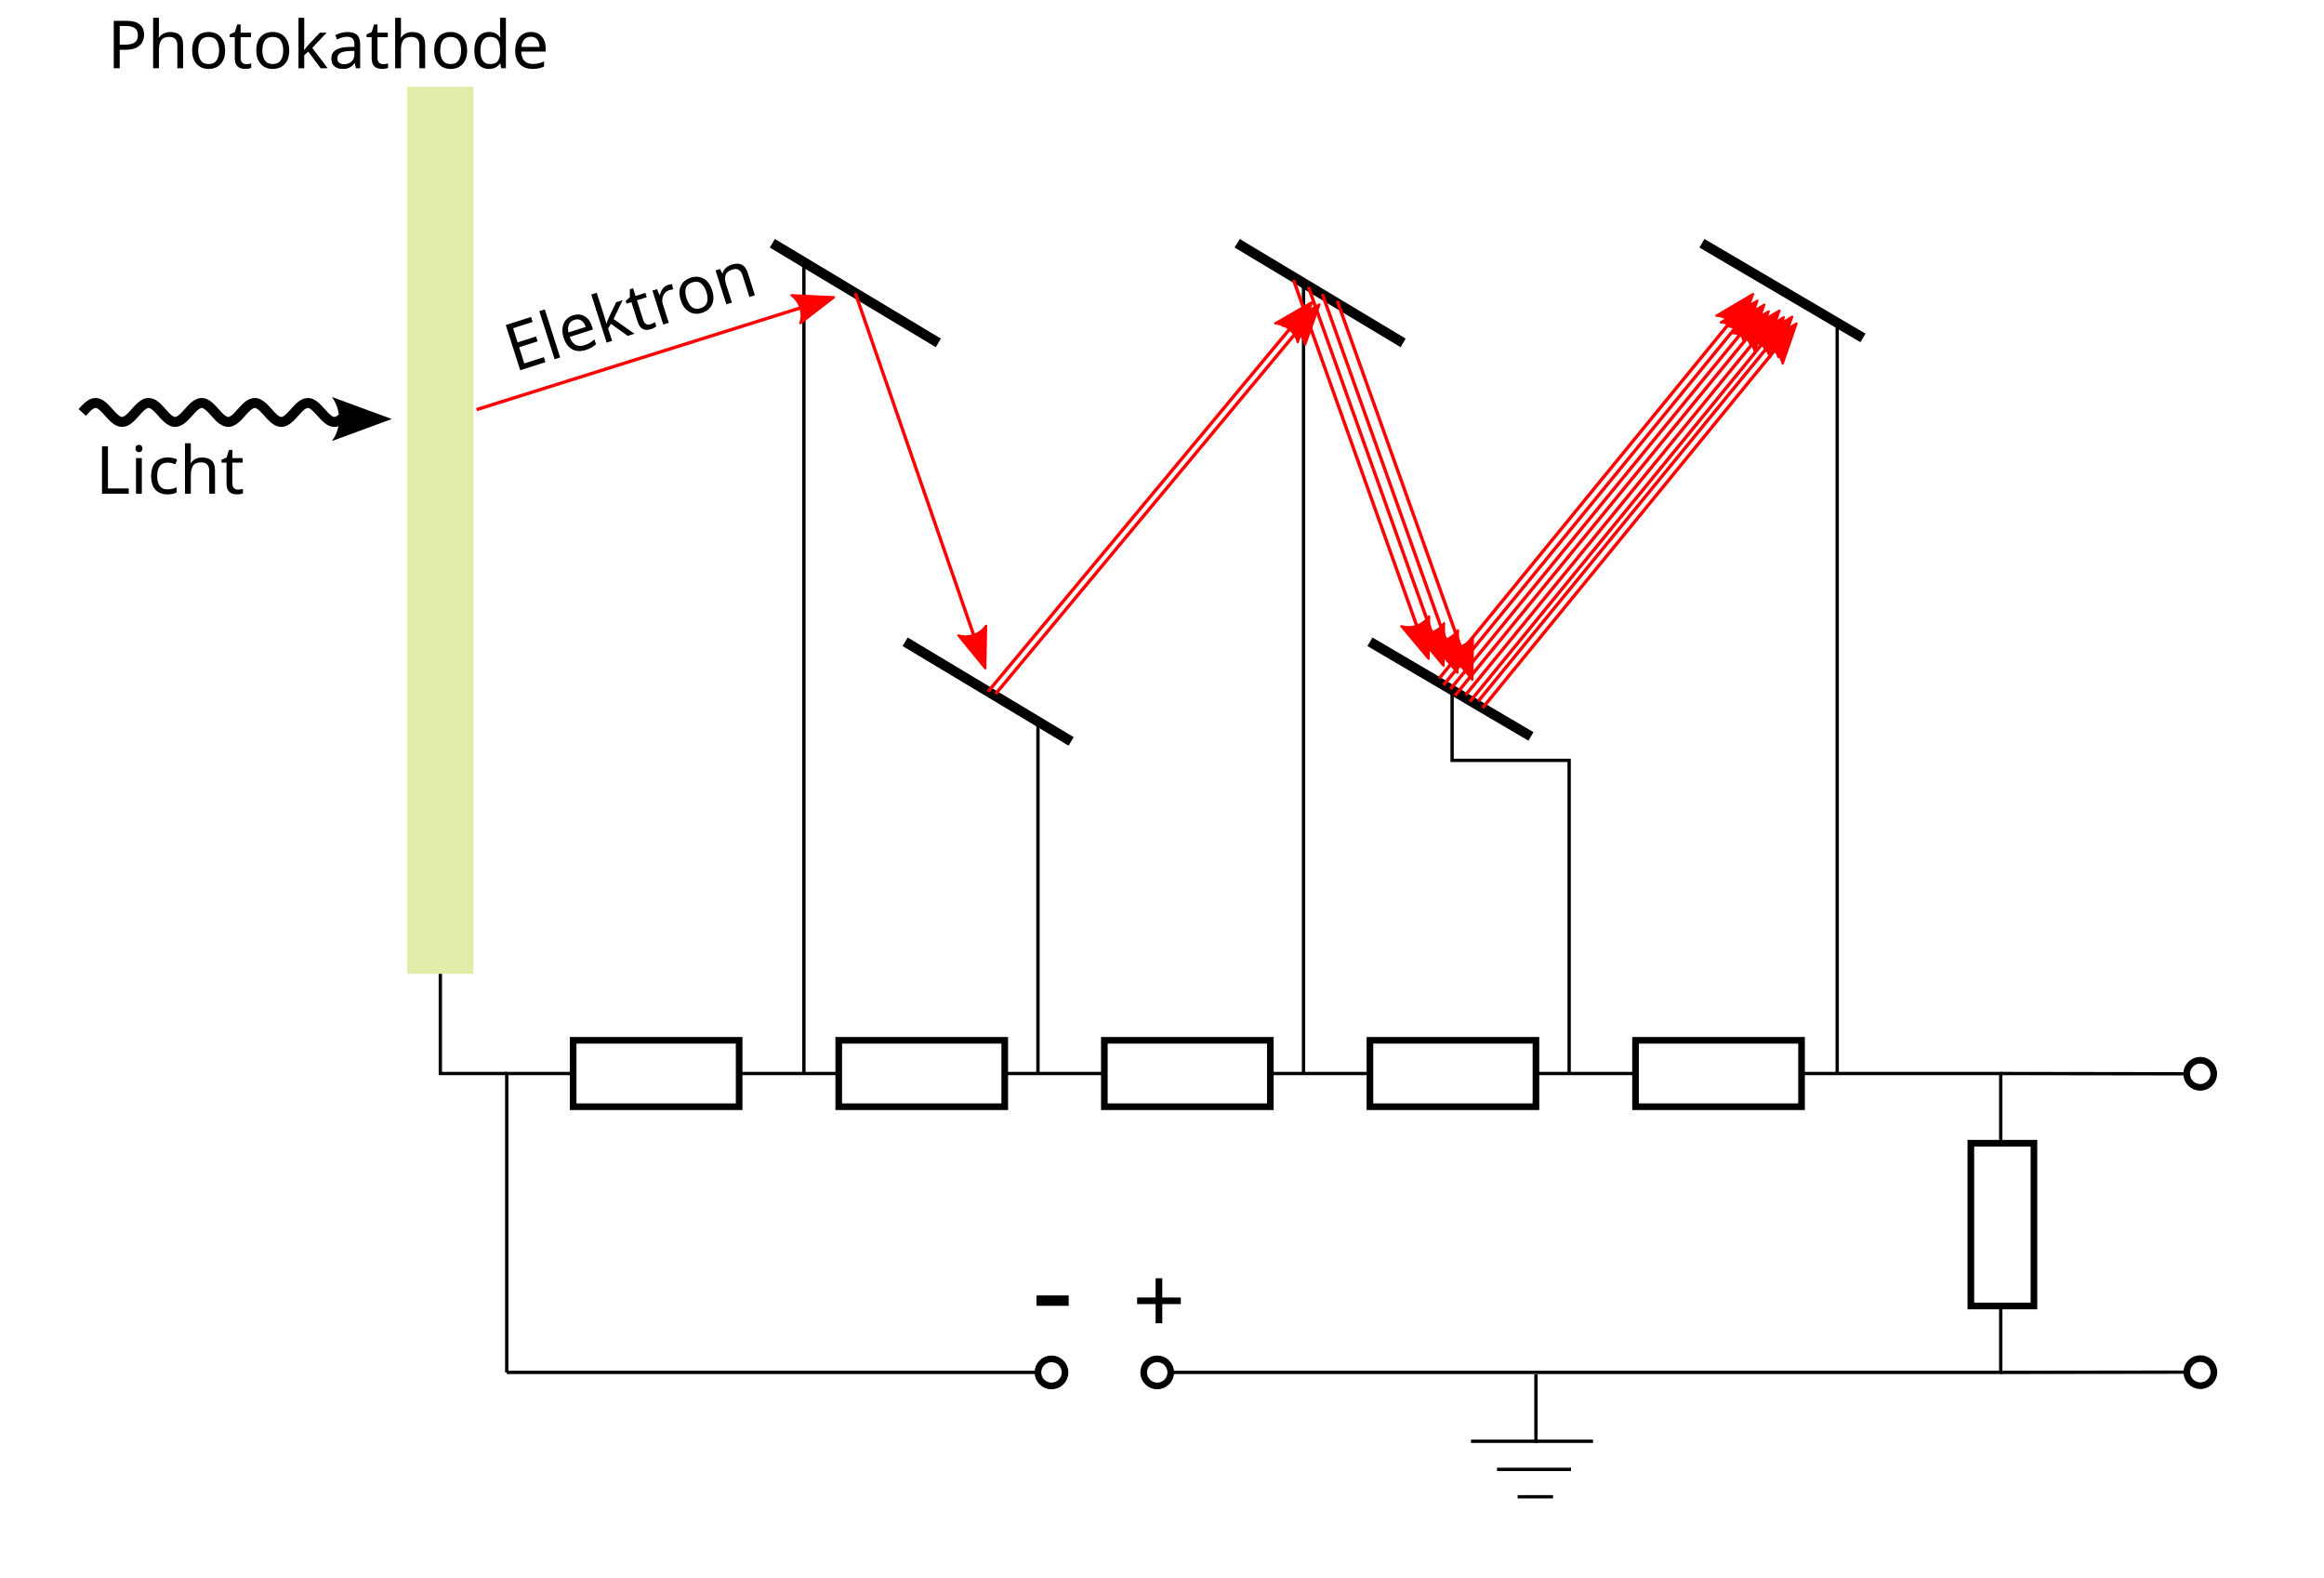
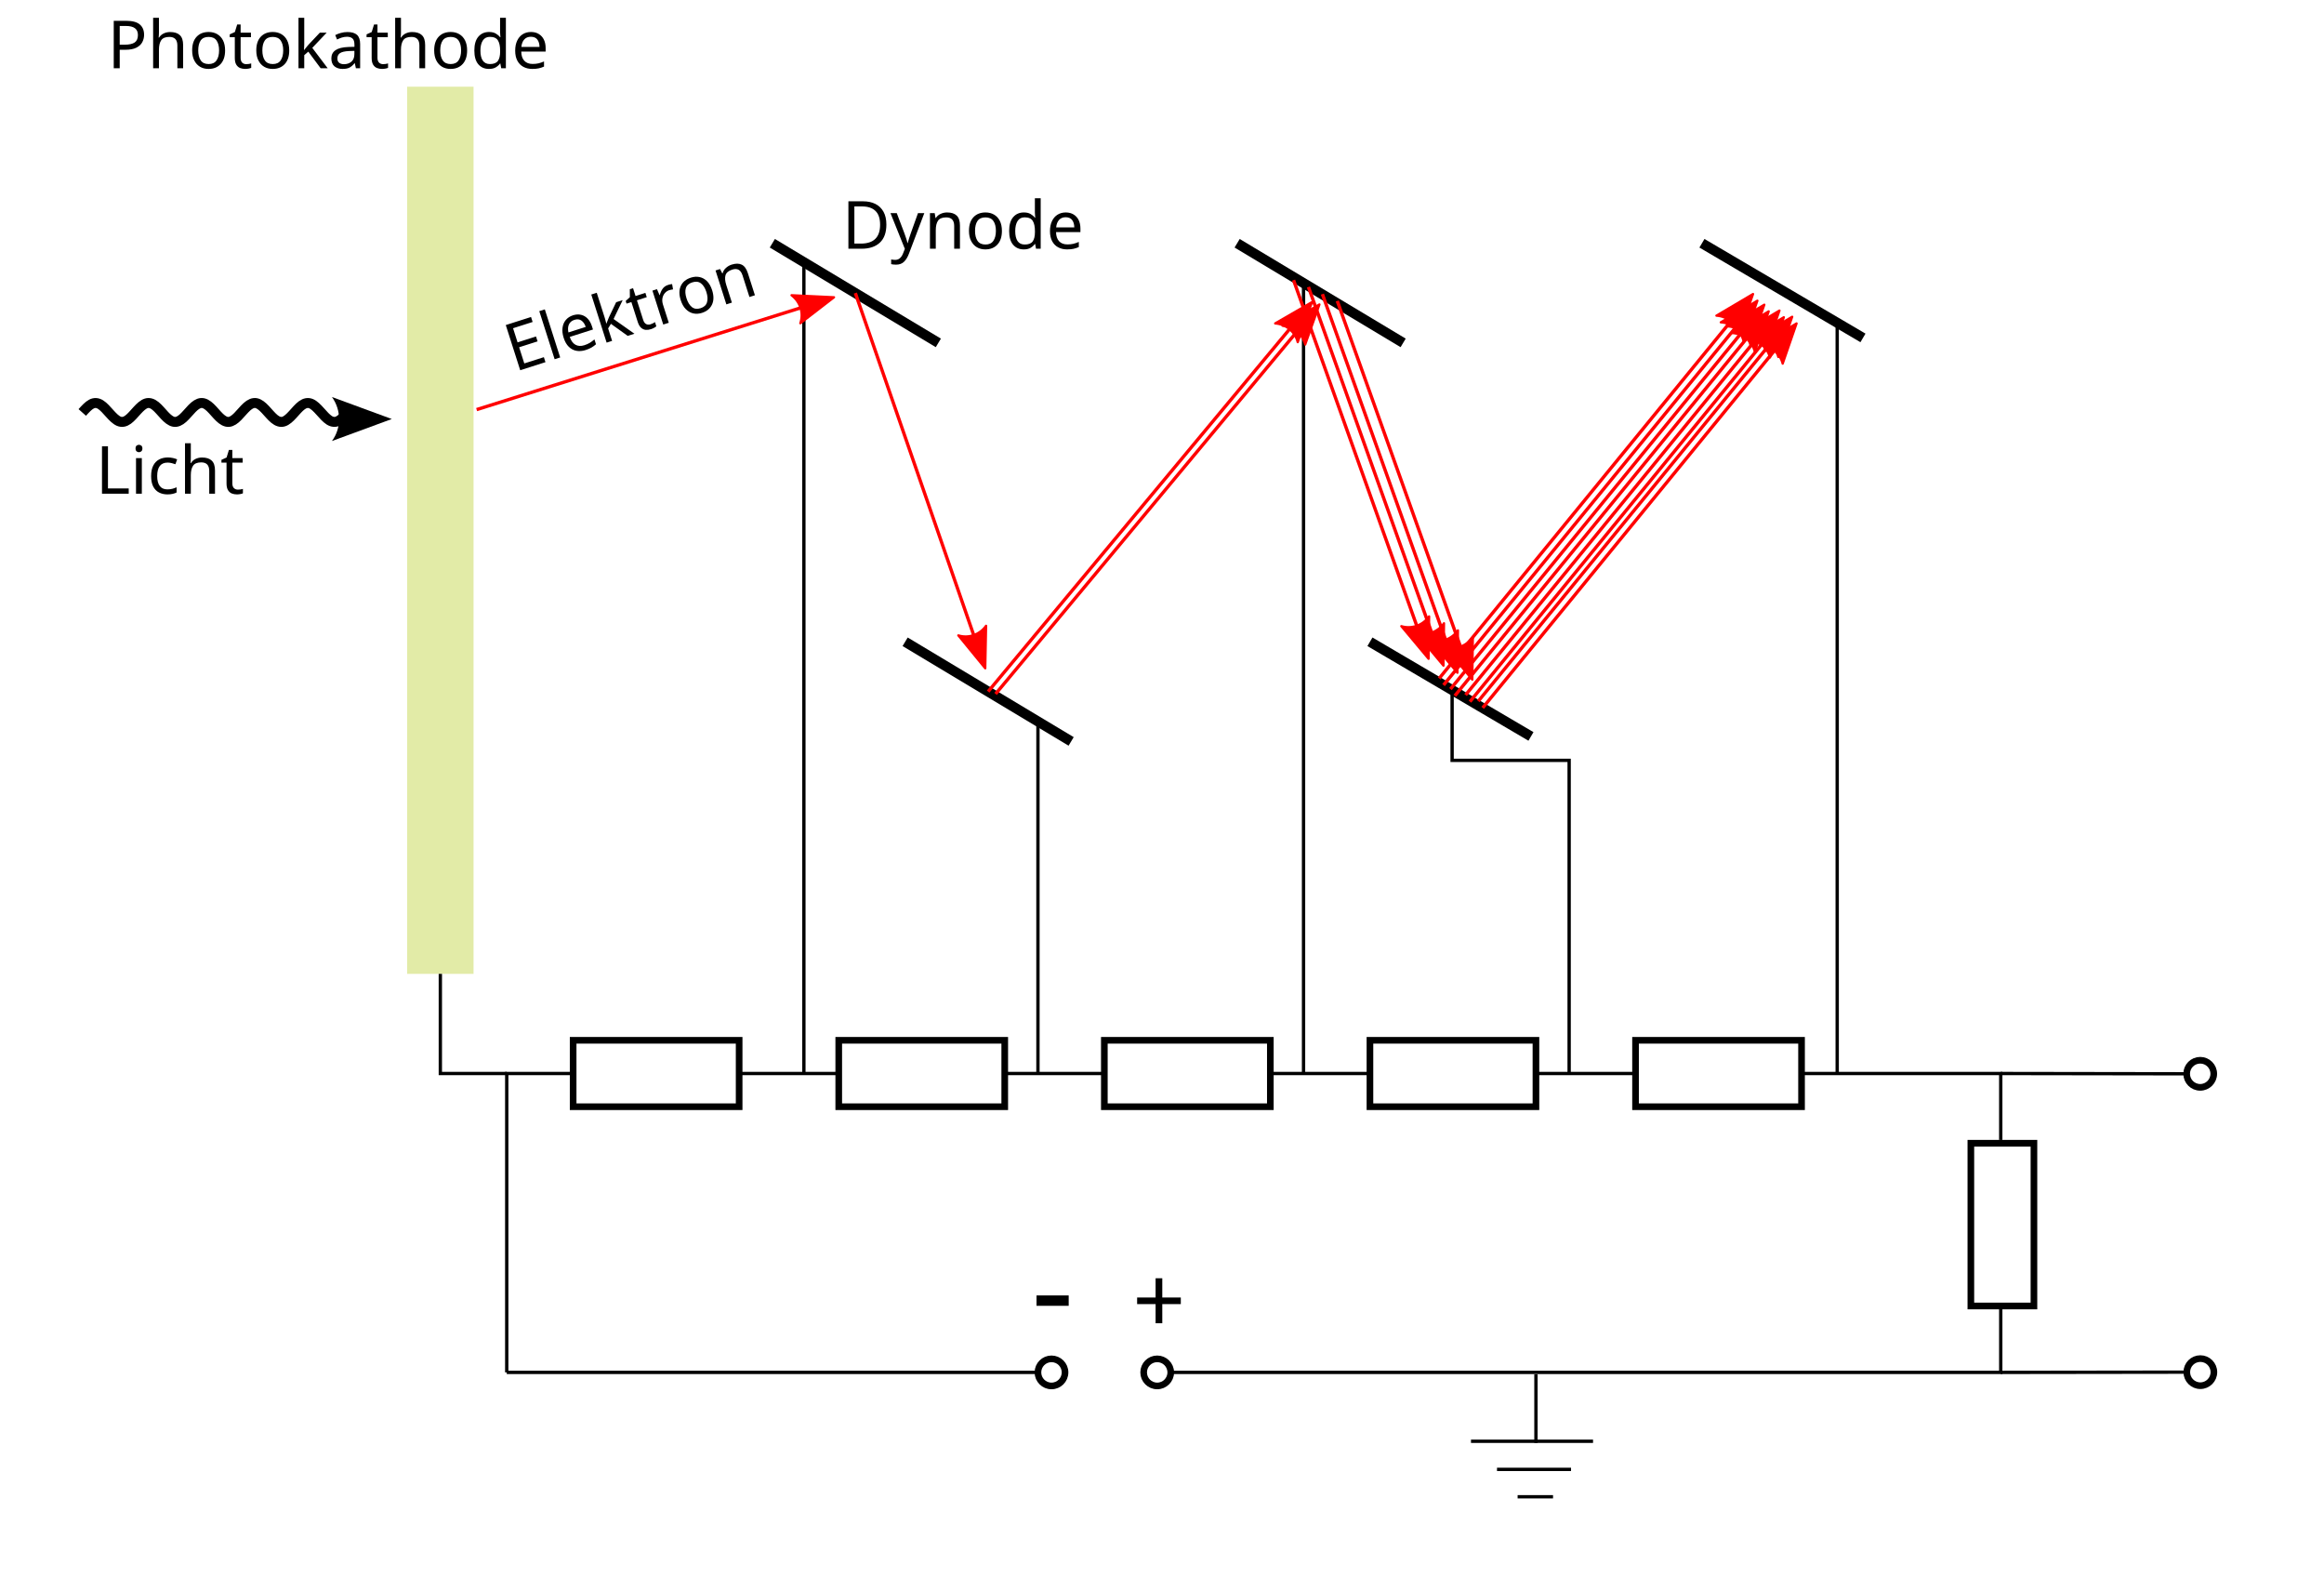
<svg xmlns="http://www.w3.org/2000/svg" width="700" height="475" id="svg2" version="1.1">
  <defs id="defs4">
    <marker orient="auto" refY="0" refX="0" id="Arrow2Lend-1" style="overflow:visible">
      <path id="path4066-7" style="font-size:12px;fill-rule:evenodd;stroke-width:0.625;stroke-linejoin:round" d="M 8.719,4.034 -2.207,0.016 8.719,-4.002 c -1.745,2.372 -1.735,5.617 -6e-7,8.035 z" transform="matrix(-1.1,0,0,-1.1,-1.1,0)" />
    </marker>
    <marker orient="auto" refY="0" refX="0" id="Arrow2Lend-1-1" style="overflow:visible">
      <path id="path4066-7-5" style="font-size:12px;fill-rule:evenodd;stroke-width:0.625;stroke-linejoin:round" d="M 8.719,4.034 -2.207,0.016 8.719,-4.002 c -1.745,2.372 -1.735,5.617 -6e-7,8.035 z" transform="matrix(-1.1,0,0,-1.1,-1.1,0)" />
    </marker>
    <marker orient="auto" refY="0" refX="0" id="Arrow2Lend-1p" style="overflow:visible">
      <path id="path4886" style="font-size:12px;fill:#ff0000;fill-rule:evenodd;stroke:#ff0000;stroke-width:0.625;stroke-linejoin:round" d="M 8.719,4.034 -2.207,0.016 8.719,-4.002 c -1.745,2.372 -1.735,5.617 -6e-7,8.035 z" transform="matrix(-1.1,0,0,-1.1,-1.1,0)" />
    </marker>
    <marker orient="auto" refY="0" refX="0" id="Arrow2Lend-1p-7" style="overflow:visible">
      <path id="path4886-6" style="font-size:12px;fill:#ff0000;fill-rule:evenodd;stroke:#ff0000;stroke-width:0.625;stroke-linejoin:round" d="M 8.719,4.034 -2.207,0.016 8.719,-4.002 c -1.745,2.372 -1.735,5.617 -6e-7,8.035 z" transform="matrix(-1.1,0,0,-1.1,-1.1,0)" />
    </marker>
    <marker orient="auto" refY="0" refX="0" id="Arrow2Lend-1p-4" style="overflow:visible">
      <path id="path4886-2" style="font-size:12px;fill:#ff0000;fill-rule:evenodd;stroke:#ff0000;stroke-width:0.625;stroke-linejoin:round" d="M 8.719,4.034 -2.207,0.016 8.719,-4.002 c -1.745,2.372 -1.735,5.617 -6e-7,8.035 z" transform="matrix(-1.1,0,0,-1.1,-1.1,0)" />
    </marker>
    <marker orient="auto" refY="0" refX="0" id="Arrow2Lend-1p-2" style="overflow:visible">
      <path id="path4886-21" style="font-size:12px;fill:#ff0000;fill-rule:evenodd;stroke:#ff0000;stroke-width:0.625;stroke-linejoin:round" d="M 8.719,4.034 -2.207,0.016 8.719,-4.002 c -1.745,2.372 -1.735,5.617 -6e-7,8.035 z" transform="matrix(-1.1,0,0,-1.1,-1.1,0)" />
    </marker>
    <marker orient="auto" refY="0" refX="0" id="Arrow2Lend-1p-8" style="overflow:visible">
      <path id="path4886-5" style="font-size:12px;fill:#ff0000;fill-rule:evenodd;stroke:#ff0000;stroke-width:0.625;stroke-linejoin:round" d="M 8.719,4.034 -2.207,0.016 8.719,-4.002 c -1.745,2.372 -1.735,5.617 -6e-7,8.035 z" transform="matrix(-1.1,0,0,-1.1,-1.1,0)" />
    </marker>
    <marker orient="auto" refY="0" refX="0" id="Arrow2Lend-1p-9" style="overflow:visible">
      <path id="path4886-27" style="font-size:12px;fill:#ff0000;fill-rule:evenodd;stroke:#ff0000;stroke-width:0.625;stroke-linejoin:round" d="M 8.719,4.034 -2.207,0.016 8.719,-4.002 c -1.745,2.372 -1.735,5.617 -6e-7,8.035 z" transform="matrix(-1.1,0,0,-1.1,-1.1,0)" />
    </marker>
    <marker orient="auto" refY="0" refX="0" id="Arrow2Lend-1p-5" style="overflow:visible">
      <path id="path4886-4" style="font-size:12px;fill:#ff0000;fill-rule:evenodd;stroke:#ff0000;stroke-width:0.625;stroke-linejoin:round" d="M 8.719,4.034 -2.207,0.016 8.719,-4.002 c -1.745,2.372 -1.735,5.617 -6e-7,8.035 z" transform="matrix(-1.1,0,0,-1.1,-1.1,0)" />
    </marker>
    <marker orient="auto" refY="0" refX="0" id="Arrow2Lend-1p-1" style="overflow:visible">
      <path id="path4886-23" style="font-size:12px;fill:#ff0000;fill-rule:evenodd;stroke:#ff0000;stroke-width:0.625;stroke-linejoin:round" d="M 8.719,4.034 -2.207,0.016 8.719,-4.002 c -1.745,2.372 -1.735,5.617 -6e-7,8.035 z" transform="matrix(-1.1,0,0,-1.1,-1.1,0)" />
    </marker>
    <marker orient="auto" refY="0" refX="0" id="marker5138" style="overflow:visible">
      <path id="path5140" style="font-size:12px;fill:#ff0000;fill-rule:evenodd;stroke:#ff0000;stroke-width:0.625;stroke-linejoin:round" d="M 8.719,4.034 -2.207,0.016 8.719,-4.002 c -1.745,2.372 -1.735,5.617 -6e-7,8.035 z" transform="matrix(-1.1,0,0,-1.1,-1.1,0)" />
    </marker>
    <marker orient="auto" refY="0" refX="0" id="Arrow2Lend-1p-13" style="overflow:visible">
      <path id="path4886-8" style="font-size:12px;fill:#ff0000;fill-rule:evenodd;stroke:#ff0000;stroke-width:0.625;stroke-linejoin:round" d="M 8.719,4.034 -2.207,0.016 8.719,-4.002 c -1.745,2.372 -1.735,5.617 -6e-7,8.035 z" transform="matrix(-1.1,0,0,-1.1,-1.1,0)" />
    </marker>
    <marker orient="auto" refY="0" refX="0" id="Arrow2Lend-1p-42" style="overflow:visible">
      <path id="path4886-7" style="font-size:12px;fill:#ff0000;fill-rule:evenodd;stroke:#ff0000;stroke-width:0.625;stroke-linejoin:round" d="M 8.719,4.034 -2.207,0.016 8.719,-4.002 c -1.745,2.372 -1.735,5.617 -6e-7,8.035 z" transform="matrix(-1.1,0,0,-1.1,-1.1,0)" />
    </marker>
    <marker orient="auto" refY="0" refX="0" id="marker5197" style="overflow:visible">
      <path id="path5199" style="font-size:12px;fill:#ff0000;fill-rule:evenodd;stroke:#ff0000;stroke-width:0.625;stroke-linejoin:round" d="M 8.719,4.034 -2.207,0.016 8.719,-4.002 c -1.745,2.372 -1.735,5.617 -6e-7,8.035 z" transform="matrix(-1.1,0,0,-1.1,-1.1,0)" />
    </marker>
    <marker orient="auto" refY="0" refX="0" id="Arrow2Lend-1p-19" style="overflow:visible">
      <path id="path4886-86" style="font-size:12px;fill:#ff0000;fill-rule:evenodd;stroke:#ff0000;stroke-width:0.625;stroke-linejoin:round" d="M 8.719,4.034 -2.207,0.016 8.719,-4.002 c -1.745,2.372 -1.735,5.617 -6e-7,8.035 z" transform="matrix(-1.1,0,0,-1.1,-1.1,0)" />
    </marker>
    <marker orient="auto" refY="0" refX="0" id="marker5197-5" style="overflow:visible">
      <path id="path5199-0" style="font-size:12px;fill:#ff0000;fill-rule:evenodd;stroke:#ff0000;stroke-width:0.625;stroke-linejoin:round" d="M 8.719,4.034 -2.207,0.016 8.719,-4.002 c -1.745,2.372 -1.735,5.617 -6e-7,8.035 z" transform="matrix(-1.1,0,0,-1.1,-1.1,0)" />
    </marker>
    <marker orient="auto" refY="0" refX="0" id="Arrow2Lend-1p-6" style="overflow:visible">
      <path id="path4886-0" style="font-size:12px;fill:#ff0000;fill-rule:evenodd;stroke:#ff0000;stroke-width:0.625;stroke-linejoin:round" d="M 8.719,4.034 -2.207,0.016 8.719,-4.002 c -1.745,2.372 -1.735,5.617 -6e-7,8.035 z" transform="matrix(-1.1,0,0,-1.1,-1.1,0)" />
    </marker>
    <marker orient="auto" refY="0" refX="0" id="marker5197-2" style="overflow:visible">
      <path id="path5199-4" style="font-size:12px;fill:#ff0000;fill-rule:evenodd;stroke:#ff0000;stroke-width:0.625;stroke-linejoin:round" d="M 8.719,4.034 -2.207,0.016 8.719,-4.002 c -1.745,2.372 -1.735,5.617 -6e-7,8.035 z" transform="matrix(-1.1,0,0,-1.1,-1.1,0)" />
    </marker>
  </defs>
  <g transform="translate(0,-577.3622)" id="layer1">
    <g transform="translate(-329.3728,-282.1596)" id="g3770">
      <path style="fill:none;stroke:#000000;stroke-width:3;stroke-linecap:butt;stroke-linejoin:miter;stroke-miterlimit:100;stroke-opacity:1;stroke-dasharray:none;marker-mid:none;marker-end:none" d="m 354.155,983.718 c 0.919,-1.03 1.837,-2.038 2.756,-2.521 0.919,-0.483 1.837,-0.418 2.756,0.159 0.919,0.578 1.837,1.646 2.756,2.67 0.919,1.024 1.837,1.96 2.756,2.342 0.919,0.382 1.837,0.191 2.756,-0.476 0.919,-0.667 1.837,-1.782 2.756,-2.788 0.919,-1.006 1.837,-1.86 2.756,-2.136 0.919,-0.276 1.837,0.04 2.756,0.787 0.919,0.748 1.837,1.897 2.756,2.873 0.919,0.977 1.837,1.738 2.756,1.905 0.919,0.167 1.837,-0.269 2.756,-1.089 0.919,-0.82 1.837,-1.99 2.756,-2.925 0.919,-0.935 1.837,-1.595 2.756,-1.651 0.919,-0.056 1.837,0.496 2.756,1.378 0.919,0.883 1.837,2.059 2.756,2.942 0.919,0.883 1.837,1.433 2.756,1.378 0.919,-0.055 1.837,-0.716 2.756,-1.651 0.919,-0.935 1.837,-2.104 2.756,-2.925 0.919,-0.821 1.837,-1.255 2.756,-1.089 0.919,0.166 1.837,0.928 2.756,1.905 0.919,0.976 1.837,2.125 2.756,2.873 0.919,0.748 1.837,1.062 2.756,0.787 0.919,-0.275 1.837,-1.13 2.756,-2.136 0.919,-1.006 1.837,-2.121 2.756,-2.788 0.919,-0.667 1.837,-0.857 2.756,-0.476 0.919,0.381 1.837,1.318 2.756,2.342 0.919,1.024 1.837,2.092 2.756,2.67 0.919,0.579 1.837,0.641 2.756,0.159 0.919,-0.482 1.837,-1.491 2.756,-2.521" title="t sin(5*t)" id="path3869" />
      <path id="path6324" d="M 445.393,985.719 z" style="fill:none;stroke:#000000;stroke-width:1.5;stroke-linecap:butt;stroke-linejoin:miter;stroke-miterlimit:4;stroke-opacity:1;stroke-dasharray:none;marker-start:none;marker-end:url(#Arrow2Lend-1)" />
    </g>
    <path id="path3774" d="m 232.633,650.612 50,30" style="fill:none;stroke:#000000;stroke-width:3;stroke-linecap:butt;stroke-linejoin:miter;stroke-miterlimit:4;stroke-opacity:1;stroke-dasharray:none" />
    <path id="path3774-1" d="m 272.633,770.612 50,30" style="fill:none;stroke:#000000;stroke-width:3;stroke-linecap:butt;stroke-linejoin:miter;stroke-miterlimit:4;stroke-opacity:1;stroke-dasharray:none" />
    <path id="path3774-7" d="m 372.633,650.612 50,30" style="fill:none;stroke:#000000;stroke-width:3;stroke-linecap:butt;stroke-linejoin:miter;stroke-miterlimit:4;stroke-opacity:1;stroke-dasharray:none" />
    <path id="path3774-4" d="m 412.633,770.612 48.5,28.5" style="fill:none;stroke:#000000;stroke-width:3;stroke-linecap:butt;stroke-linejoin:miter;stroke-miterlimit:4;stroke-opacity:1;stroke-dasharray:none" />
    <path id="path3774-0" d="m 512.633,650.612 48.5,28.5" style="fill:none;stroke:#000000;stroke-width:3;stroke-linecap:butt;stroke-linejoin:miter;stroke-miterlimit:4;stroke-opacity:1;stroke-dasharray:none" />
    <rect y="890.612" x="172.633" height="20" width="50" id="rect3815" style="fill:none;stroke:#000000;stroke-width:2;stroke-miterlimit:4;stroke-opacity:1;stroke-dasharray:none" />
    <g transform="translate(-67.36694,132.2494)" id="g3999">
      <path style="fill:none;stroke:#000000;stroke-width:2.451;stroke-linecap:butt;stroke-linejoin:miter;stroke-miterlimit:4;stroke-opacity:1;stroke-dasharray:none" id="path3817" d="m 702.857,326.237 c 0,2.761 -2.239,5 -5,5 -2.761,0 -5,-2.239 -5,-5 0,-2.761 2.239,-5 5,-5 2.761,0 5,2.239 5,5 z" transform="matrix(0.8160444,0,0,0.8160444,-185.4022,592.138)" />
      <path style="fill:none;stroke:#000000;stroke-width:2.451;stroke-linecap:butt;stroke-linejoin:miter;stroke-miterlimit:4;stroke-opacity:1;stroke-dasharray:none" id="path3817-9" d="m 702.857,326.237 c 0,2.761 -2.239,5 -5,5 -2.761,0 -5,-2.239 -5,-5 0,-2.761 2.239,-5 5,-5 2.761,0 5,2.239 5,5 z" transform="matrix(0.8160444,0,0,0.8160444,-153.5626,592.138)" />
    </g>
    <g id="g4019" transform="translate(-67.36693,138.2494)">
      <path style="fill:none;stroke:#000000;stroke-width:1;stroke-linecap:butt;stroke-linejoin:miter;stroke-miterlimit:4;stroke-opacity:1;stroke-dasharray:none" d="m 530,852.934 0,20.666" id="path3761-1-77" />
      <path style="fill:none;stroke:#000000;stroke-width:1;stroke-linecap:butt;stroke-linejoin:miter;stroke-miterlimit:4;stroke-opacity:1;stroke-dasharray:none" d="m 510.433,873.102 36.766,0" id="path3761-1-1" />
      <path style="fill:none;stroke:#000000;stroke-width:1;stroke-linecap:butt;stroke-linejoin:miter;stroke-miterlimit:4;stroke-opacity:1;stroke-dasharray:none" d="m 518.27,881.565 22.301,0" id="path3761-1-1-2" />
      <path style="fill:none;stroke:#000000;stroke-width:1;stroke-linecap:butt;stroke-linejoin:miter;stroke-miterlimit:4;stroke-opacity:1;stroke-dasharray:none" d="m 524.482,889.811 10.665,0" id="path3761-1-1-2-6" />
    </g>
    <rect y="890.612" x="252.633" height="20" width="50" id="rect3815-8" style="fill:none;stroke:#000000;stroke-width:2;stroke-miterlimit:4;stroke-opacity:1;stroke-dasharray:none" />
    <rect y="890.612" x="332.633" height="20" width="50" id="rect3815-2" style="fill:none;stroke:#000000;stroke-width:2;stroke-miterlimit:4;stroke-opacity:1;stroke-dasharray:none" />
    <rect y="890.612" x="412.633" height="20" width="50" id="rect3815-4" style="fill:none;stroke:#000000;stroke-width:2;stroke-miterlimit:4;stroke-opacity:1;stroke-dasharray:none" />
    <rect y="890.612" x="492.633" height="20" width="50" id="rect3815-5" style="fill:none;stroke:#000000;stroke-width:2;stroke-miterlimit:4;stroke-opacity:1;stroke-dasharray:none" />
    <rect transform="matrix(0,1,-1,0,0,0)" y="-612.633" x="921.612" height="19" width="49" id="rect3815-51" style="fill:none;stroke:#000000;stroke-width:2;stroke-miterlimit:4;stroke-opacity:1;stroke-dasharray:none" />
    <rect y="603.469" x="122.633" height="267.143" width="20" id="rect3952" style="fill:#e2eba7;fill-opacity:1;fill-rule:evenodd;stroke:none" />
    <path transform="matrix(0,0.8160444,-0.8160444,0,928.9377,331.2154)" d="m 702.857,326.237 c 0,2.761 -2.239,5 -5,5 -2.761,0 -5,-2.239 -5,-5 0,-2.761 2.239,-5 5,-5 2.761,0 5,2.239 5,5 z" id="path3817-7" style="fill:none;stroke:#000000;stroke-width:2.451;stroke-linecap:butt;stroke-linejoin:miter;stroke-miterlimit:4;stroke-opacity:1;stroke-dasharray:none" />
    <path transform="matrix(0,0.8160444,-0.8160444,0,928.9778,421.0529)" d="m 702.857,326.237 c 0,2.761 -2.239,5 -5,5 -2.761,0 -5,-2.239 -5,-5 0,-2.761 2.239,-5 5,-5 2.761,0 5,2.239 5,5 z" id="path3817-9-1" style="fill:none;stroke:#000000;stroke-width:2.451;stroke-linecap:butt;stroke-linejoin:miter;stroke-miterlimit:4;stroke-opacity:1;stroke-dasharray:none" />
    <path id="path3981" d="m 222.633,900.612 30,0" style="fill:none;stroke:#000000;stroke-width:1px;stroke-linecap:butt;stroke-linejoin:miter;stroke-opacity:1" />
    <path id="path3983" d="m 302.633,900.612 30,0" style="fill:none;stroke:#000000;stroke-width:1px;stroke-linecap:butt;stroke-linejoin:miter;stroke-opacity:1" />
    <path id="path3985" d="m 382.633,900.612 30,0" style="fill:none;stroke:#000000;stroke-width:1px;stroke-linecap:butt;stroke-linejoin:miter;stroke-opacity:1" />
    <path id="path3987" d="m 462.633,900.612 30,0" style="fill:none;stroke:#000000;stroke-width:1px;stroke-linecap:butt;stroke-linejoin:miter;stroke-opacity:1" />
    <path id="path3989" d="m 542.633,900.612 60,0 0,20" style="fill:none;stroke:#000000;stroke-width:1px;stroke-linecap:butt;stroke-linejoin:miter;stroke-opacity:1" />
    <path id="path3991" d="m 602.633,970.612 0,20 -250,0" style="fill:none;stroke:#000000;stroke-width:1px;stroke-linecap:butt;stroke-linejoin:miter;stroke-opacity:1" />
    <path id="path3993" d="m 312.633,990.612 -160,0 0,0" style="fill:none;stroke:#000000;stroke-width:1px;stroke-linecap:butt;stroke-linejoin:miter;stroke-opacity:1" />
    <path id="path3995" d="m 152.633,990.612 0,-90 20,0" style="fill:none;stroke:#000000;stroke-width:1px;stroke-linecap:butt;stroke-linejoin:miter;stroke-opacity:1" />
    <path id="path3997" d="m 152.633,900.612 -20,0 0,-30" style="fill:none;stroke:#000000;stroke-width:1px;stroke-linecap:butt;stroke-linejoin:miter;stroke-opacity:1" />
    <path id="path4025" d="m 242.133,900.639 0,-244.328" style="fill:none;stroke:#000000;stroke-width:1px;stroke-linecap:butt;stroke-linejoin:miter;stroke-opacity:1" />
    <path id="path4029" d="m 312.633,900.612 0,-106" style="fill:none;stroke:#000000;stroke-width:1px;stroke-linecap:butt;stroke-linejoin:miter;stroke-opacity:1" />
    <path id="path4031" d="m 392.633,900.612 0,-238" style="fill:none;stroke:#000000;stroke-width:1px;stroke-linecap:butt;stroke-linejoin:miter;stroke-opacity:1" />
    <path id="path4033" d="m 472.633,900.612 0,-94.295 -35.25,0 0,-20.955" style="fill:none;stroke:#000000;stroke-width:1px;stroke-linecap:butt;stroke-linejoin:miter;stroke-opacity:1" />
    <path id="path4039" d="m 553.372,900.612 0,-226.061" style="fill:none;stroke:#000000;stroke-width:1px;stroke-linecap:butt;stroke-linejoin:miter;stroke-opacity:1" />
    <path id="path4041" d="m 257.633,665.612 38.678,111.74" style="fill:#ff0000;stroke:#ff0000;stroke-width:1px;stroke-linecap:butt;stroke-linejoin:miter;stroke-opacity:1;marker-end:url(#Arrow2Lend-1p)" />
    <path id="path4041-1" d="M 143.561,700.698 249.948,667.295" style="fill:#ff0000;stroke:#ff0000;stroke-width:1px;stroke-linecap:butt;stroke-linejoin:miter;stroke-opacity:1;marker-end:url(#Arrow2Lend-1p)" />
    <path id="path4041-3" d="M 297.633,785.602 394.335,669.363" style="fill:#ff0000;stroke:#ff0000;stroke-width:1px;stroke-linecap:butt;stroke-linejoin:miter;stroke-opacity:1;marker-end:url(#Arrow2Lend-1p)" />
    <path id="path4041-6" d="M 436.883,784.862 530.596,670.152" style="fill:#ff0000;stroke:#ff0000;stroke-width:1px;stroke-linecap:butt;stroke-linejoin:miter;stroke-opacity:1;marker-end:url(#Arrow2Lend-1p)" />
    <path id="path4041-3-9" d="M 299.88,786.31 396.583,670.071" style="fill:#ff0000;stroke:#ff0000;stroke-width:1px;stroke-linecap:butt;stroke-linejoin:miter;stroke-opacity:1;marker-end:url(#Arrow2Lend-1p)" />
    <g id="g5260" transform="matrix(1.079372,0,0,1.071392,-103.5965,100.9159)">
      <path style="fill:#ff0000;stroke:#ff0000;stroke-width:0.93px;stroke-linecap:butt;stroke-linejoin:miter;stroke-opacity:1;marker-end:url(#Arrow2Lend-1p)" d="m 465,527.362 37.249,105.255" id="path4041-7" />
      <path style="fill:#ff0000;stroke:#ff0000;stroke-width:0.93px;stroke-linecap:butt;stroke-linejoin:miter;stroke-opacity:1;marker-end:url(#Arrow2Lend-1p)" d="m 469.153,529.286 37.249,105.255" id="path4041-7-3" />
      <path style="fill:#ff0000;stroke:#ff0000;stroke-width:0.93px;stroke-linecap:butt;stroke-linejoin:miter;stroke-opacity:1;marker-end:url(#Arrow2Lend-1p)" d="m 456.955,523.436 37.249,105.255" id="path4041-7-34" />
      <path style="fill:#ff0000;stroke:#ff0000;stroke-width:0.93px;stroke-linecap:butt;stroke-linejoin:miter;stroke-opacity:1;marker-end:url(#Arrow2Lend-1p)" d="m 461.108,525.36 37.249,105.255" id="path4041-7-3-1" />
    </g>
    <path id="path4041-6-7" d="M 438.198,786.87 531.911,672.16" style="fill:#ff0000;stroke:#ff0000;stroke-width:1px;stroke-linecap:butt;stroke-linejoin:miter;stroke-opacity:1;marker-end:url(#Arrow2Lend-1p)" />
    <path id="path4041-6-79" d="M 433.482,781.645 527.195,666.935" style="fill:#ff0000;stroke:#ff0000;stroke-width:1px;stroke-linecap:butt;stroke-linejoin:miter;stroke-opacity:1;marker-end:url(#Arrow2Lend-1p)" />
    <path id="path4041-6-7-3" d="M 434.797,783.653 528.51,668.944" style="fill:#ff0000;stroke:#ff0000;stroke-width:1px;stroke-linecap:butt;stroke-linejoin:miter;stroke-opacity:1;marker-end:url(#Arrow2Lend-1p)" />
    <path id="path4041-6-2" d="M 441.441,786.632 535.155,671.923" style="fill:#ff0000;stroke:#ff0000;stroke-width:1px;stroke-linecap:butt;stroke-linejoin:miter;stroke-opacity:1;marker-end:url(#Arrow2Lend-1p)" />
    <path id="path4041-6-7-8" d="M 442.756,788.641 536.469,673.931" style="fill:#ff0000;stroke:#ff0000;stroke-width:1px;stroke-linecap:butt;stroke-linejoin:miter;stroke-opacity:1;marker-end:url(#Arrow2Lend-1p)" />
    <path id="path4041-6-8" d="M 445.279,788.493 538.992,673.783" style="fill:#ff0000;stroke:#ff0000;stroke-width:1px;stroke-linecap:butt;stroke-linejoin:miter;stroke-opacity:1;marker-end:url(#Arrow2Lend-1p)" />
    <path id="path4041-6-7-6" d="M 446.594,790.501 540.307,675.791" style="fill:#ff0000;stroke:#ff0000;stroke-width:1px;stroke-linecap:butt;stroke-linejoin:miter;stroke-opacity:1;marker-end:url(#Arrow2Lend-1p)" />
    <path style="fill:none;stroke:#000000;stroke-width:1px;stroke-linecap:butt;stroke-linejoin:miter;stroke-opacity:1" d="m 602.633,900.612 56,0.086" id="path5266" />
    <path style="fill:none;stroke:#000000;stroke-width:1px;stroke-linecap:butt;stroke-linejoin:miter;stroke-opacity:1" d="m 602.633,990.612 56.04,-0.076" id="path5266-5" />
    <text xml:space="preserve" style="font-size:40px;font-style:normal;font-weight:normal;line-height:125%;letter-spacing:0px;word-spacing:0px;fill:#000000;fill-opacity:1;stroke:none;font-family:Sans" x="310.614" y="979.719" id="text5286">
      <tspan id="tspan5288" x="310.614" y="979.719">-</tspan>
    </text>
    <text xml:space="preserve" style="font-size:28px;font-style:normal;font-weight:normal;line-height:125%;letter-spacing:0px;word-spacing:0px;fill:#000000;fill-opacity:1;stroke:none;font-family:Sans" x="341.1" y="978.921" id="text5290">
      <tspan id="tspan5292" x="341.1" y="978.921">+</tspan>
    </text>
    <text xml:space="preserve" style="font-size:40px;font-style:normal;font-weight:normal;line-height:125%;letter-spacing:0px;word-spacing:0px;fill:#000000;fill-opacity:1;stroke:none;font-family:Sans" x="32.325" y="597.915" id="text5300">
      <tspan id="tspan5302" x="32.325" y="597.915" style="font-size:20px">Photokathode</tspan>
    </text>
    <text xml:space="preserve" style="font-size:40px;font-style:normal;font-weight:normal;line-height:125%;letter-spacing:0px;word-spacing:0px;fill:#000000;fill-opacity:1;stroke:none;font-family:Sans" x="28.784" y="726.033" id="text5300-0">
      <tspan id="tspan5302-9" x="28.784" y="726.033" style="font-size:20px">Licht</tspan>
    </text>
    <text xml:space="preserve" style="font-size:40px;font-style:normal;font-weight:normal;line-height:125%;letter-spacing:0px;word-spacing:0px;fill:#000000;fill-opacity:1;stroke:none;font-family:Sans" x="-62.232" y="703.865" id="text5300-0-0" transform="matrix(0.952604,-0.3042131,0.3042131,0.952604,0,0)">
      <tspan id="tspan5302-9-0" x="-62.232" y="703.865" style="font-size:20px">Elektron</tspan>
    </text>
+     <text xml:space="preserve" style="font-size:40px;font-style:normal;font-weight:normal;line-height:125%;letter-spacing:0px;word-spacing:0px;fill:#000000;fill-opacity:1;stroke:none;font-family:Sans" x="253.605" y="652.26" id="text5300-1">
+       <tspan id="tspan5302-7" x="253.605" y="652.26" style="font-size:20px">Dynode</tspan>
+     </text>
  </g>
</svg>
